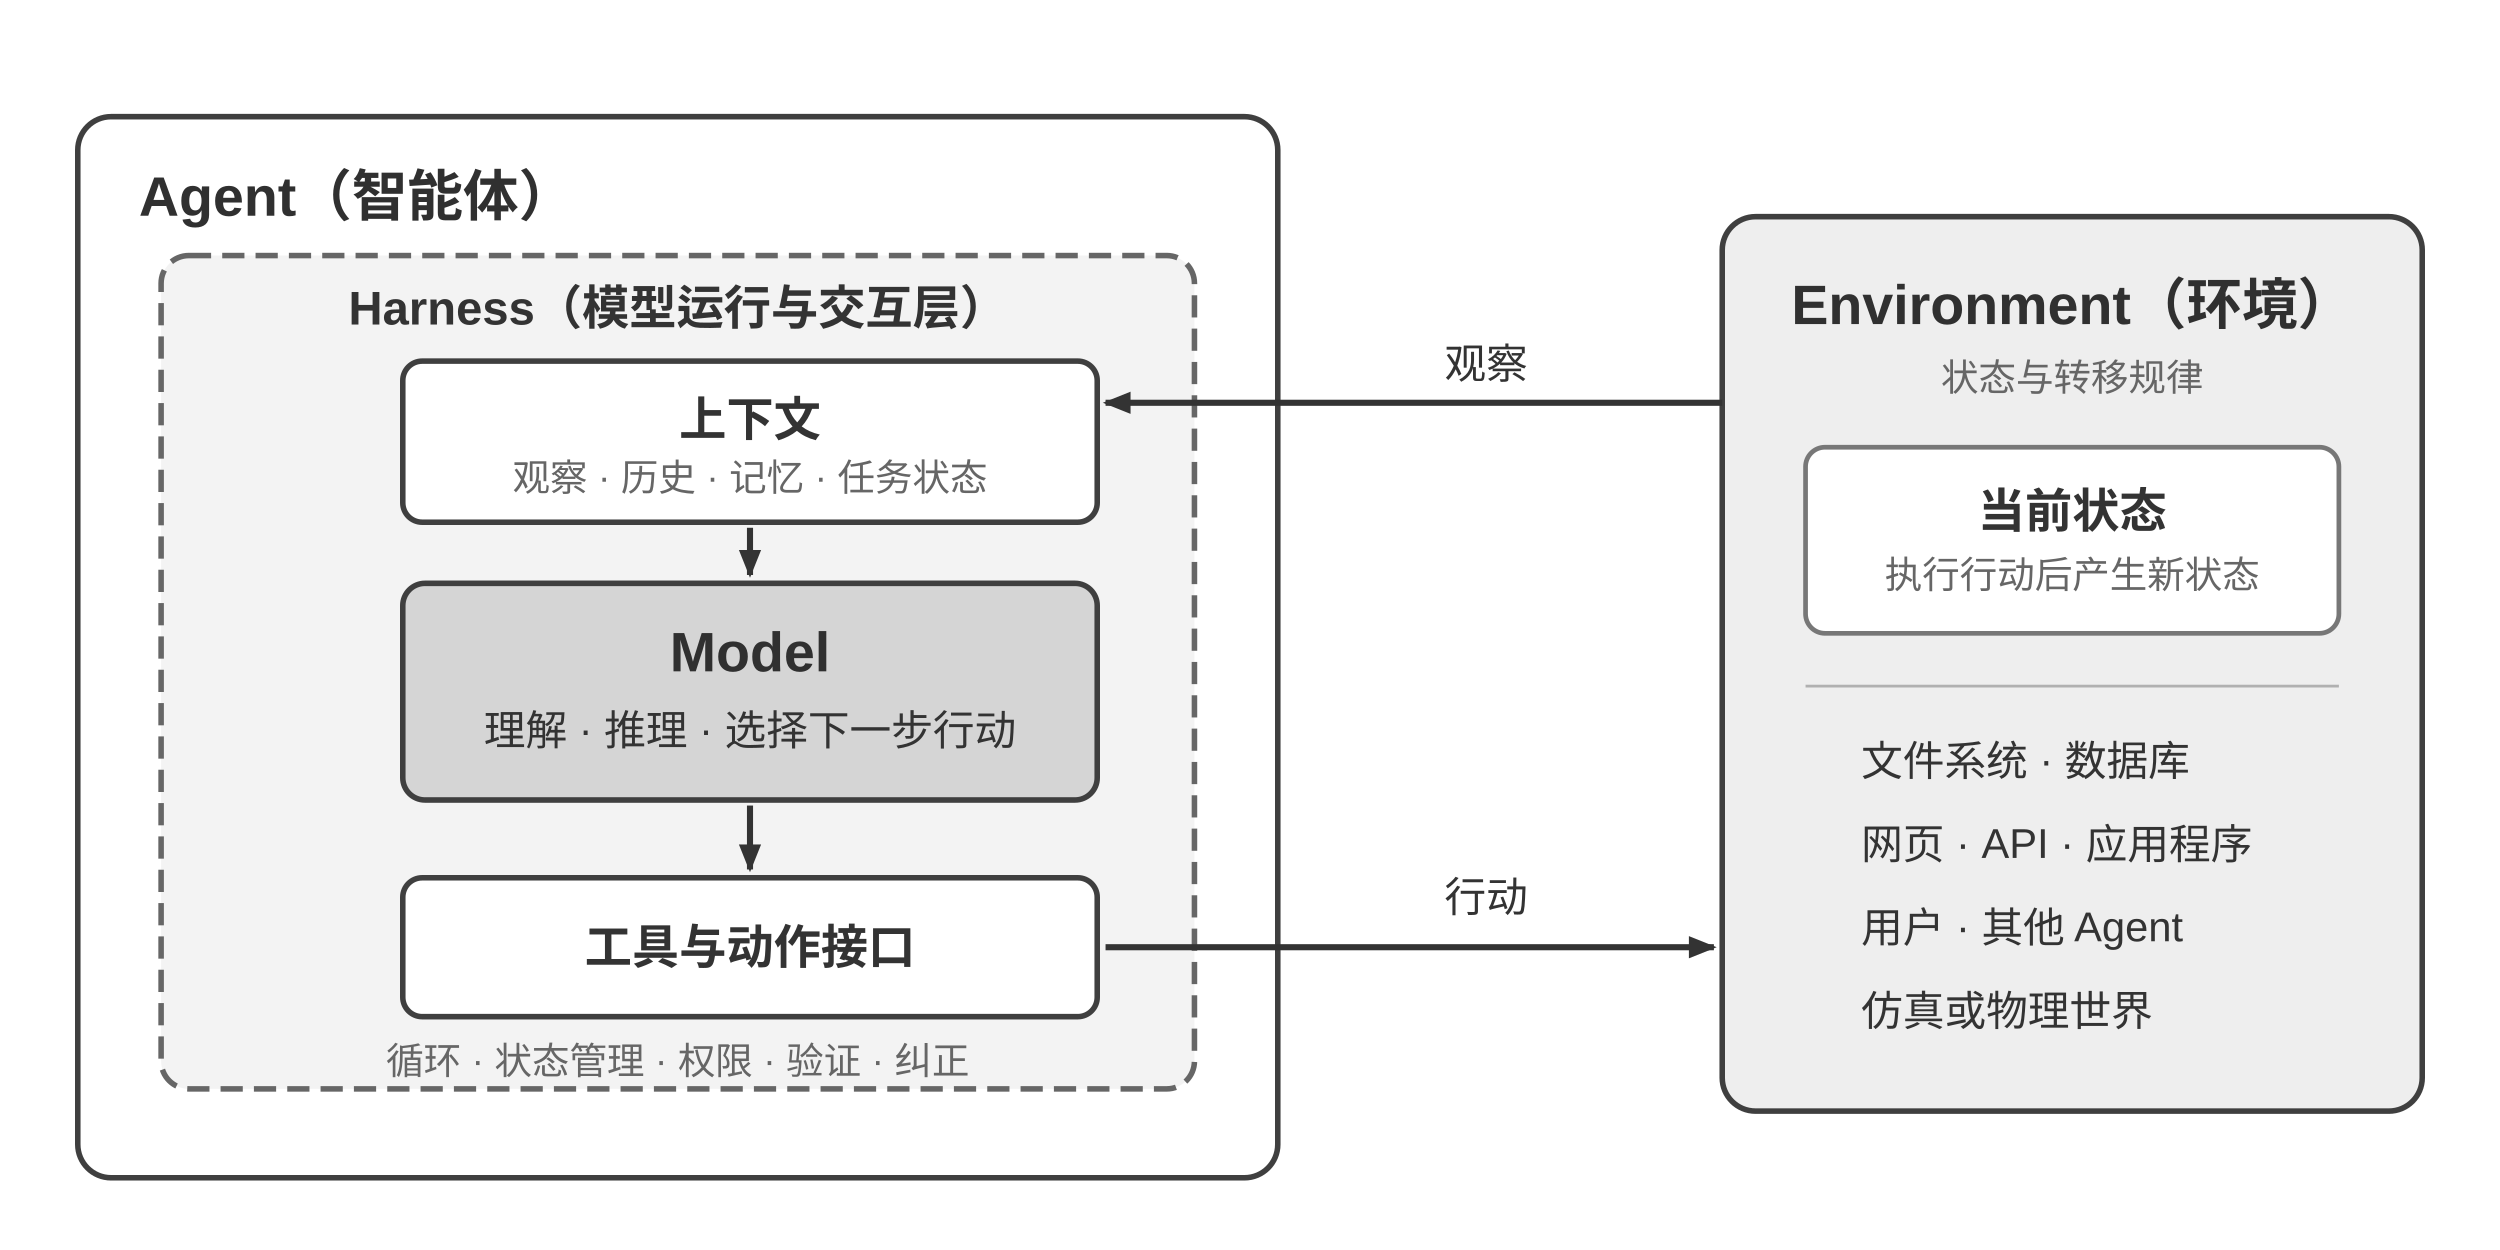
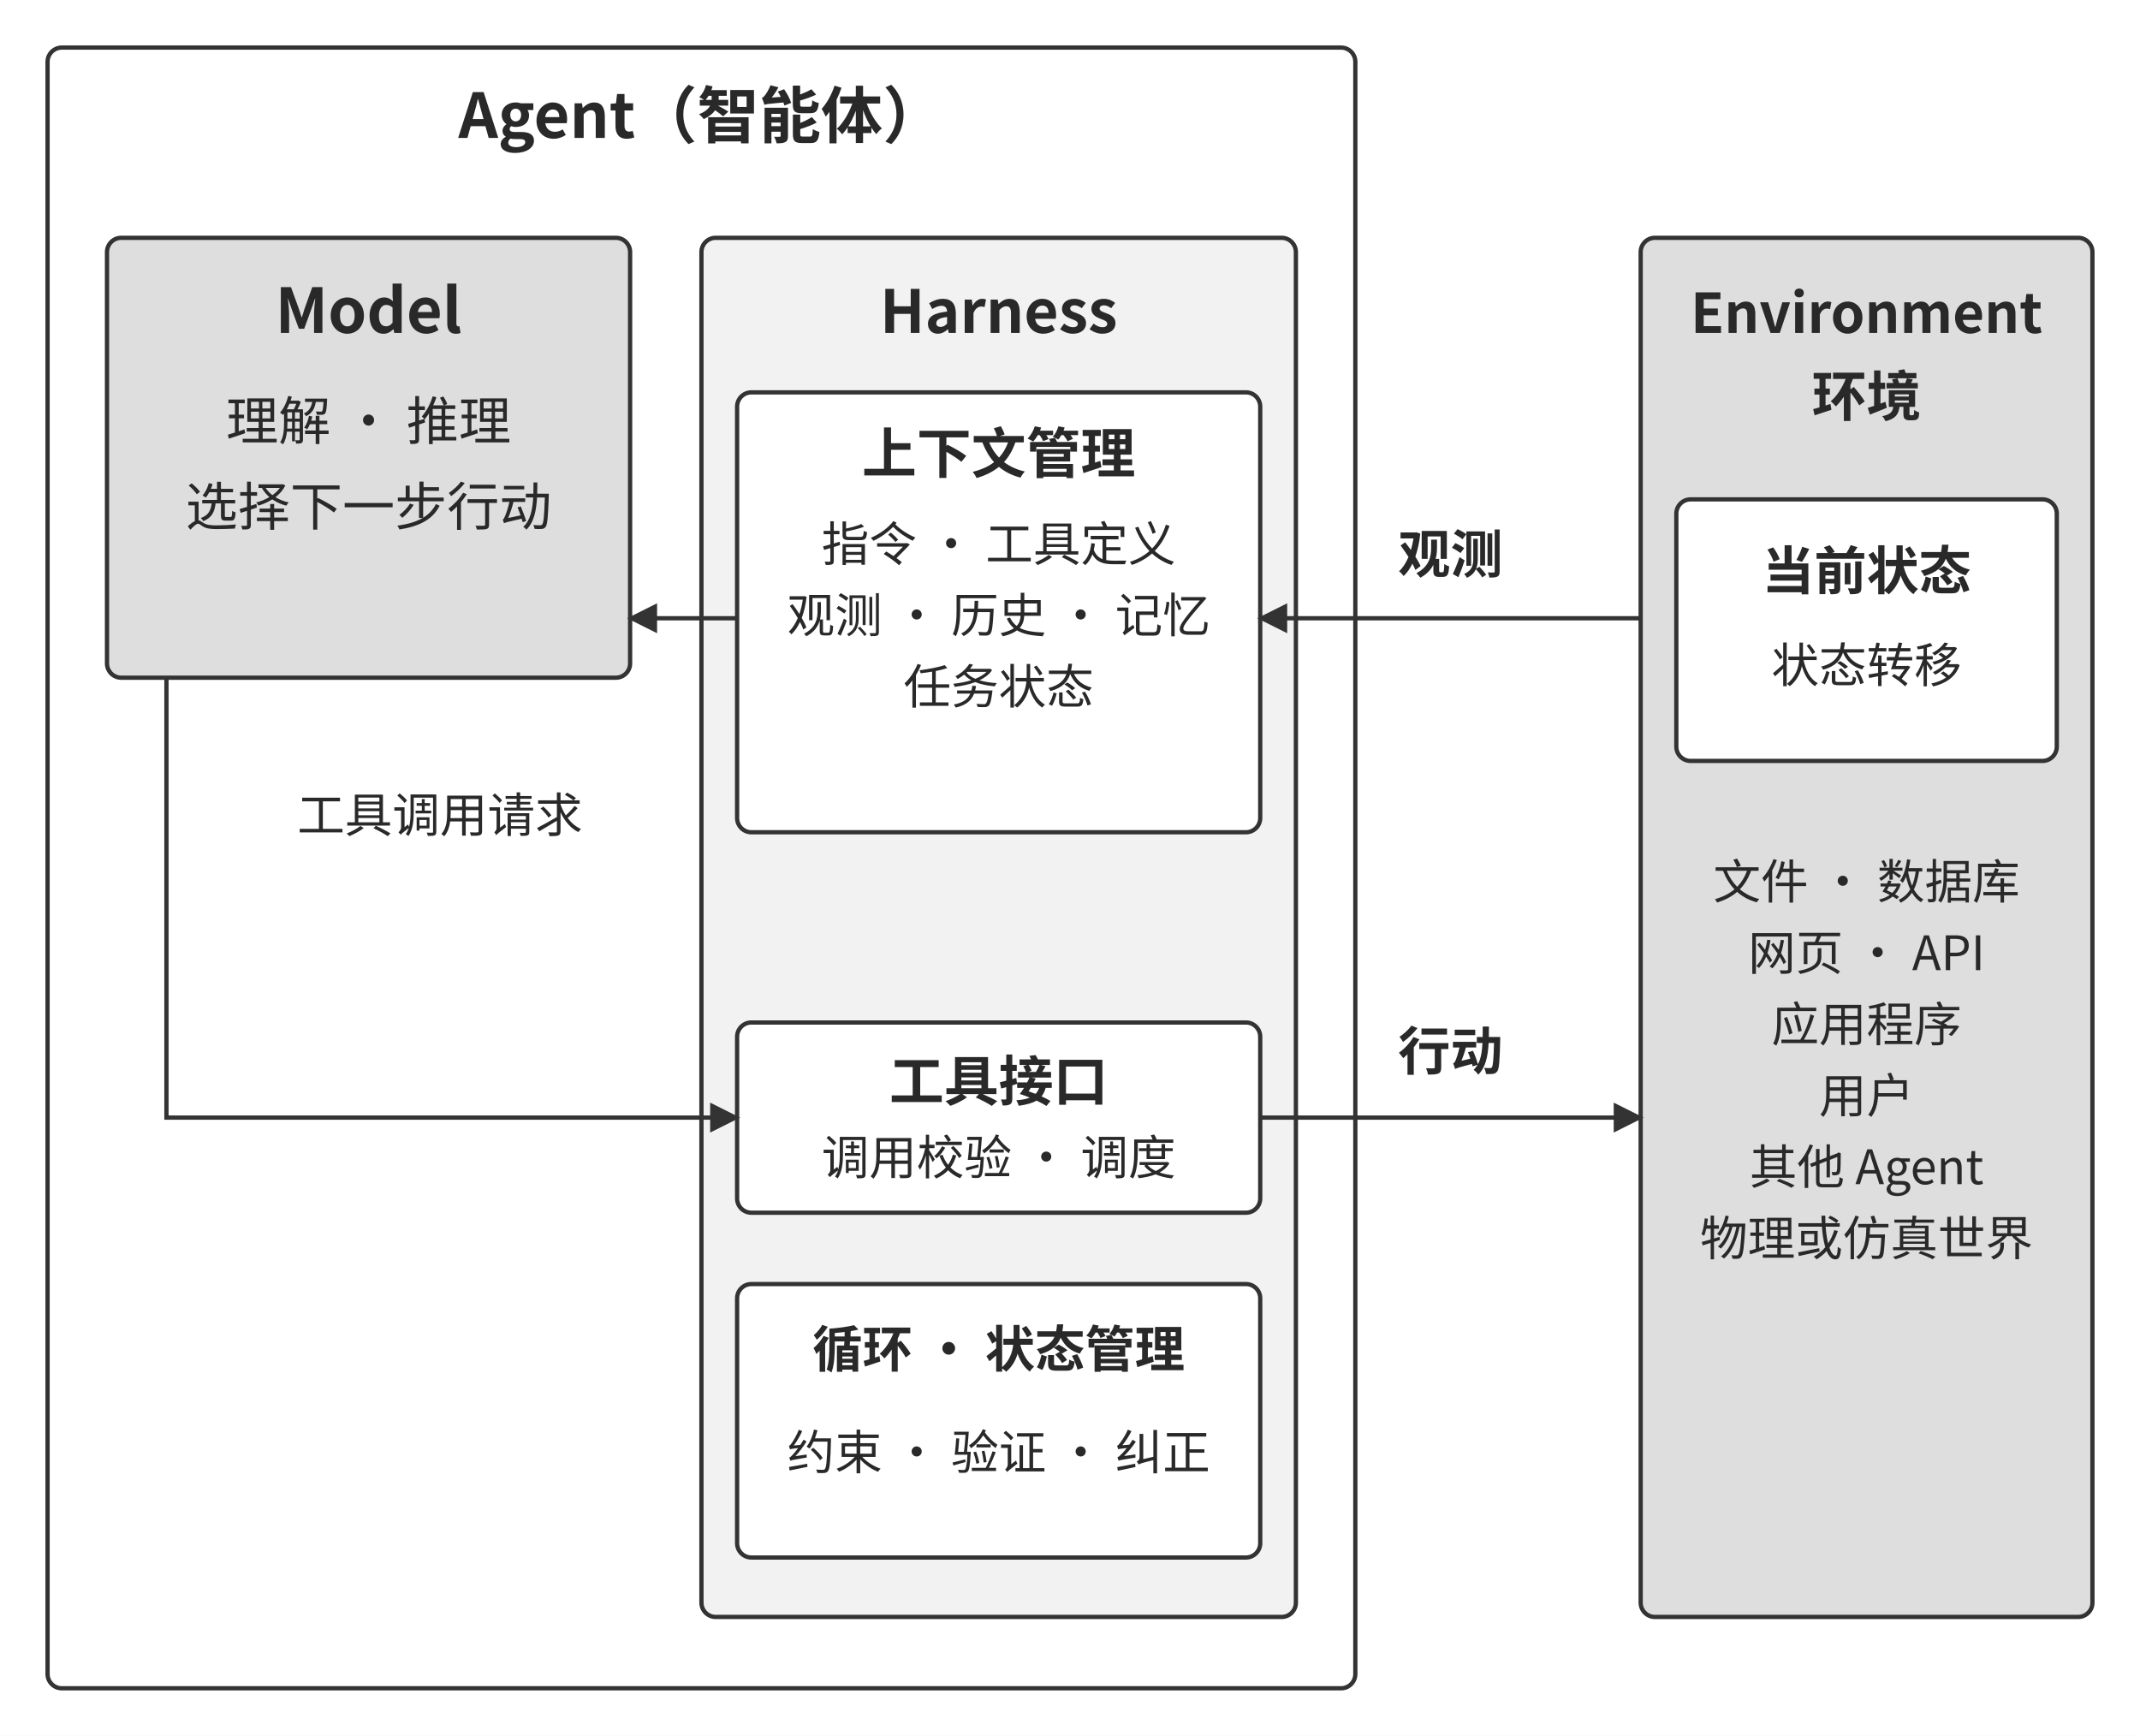
- <svg xmlns="http://www.w3.org/2000/svg" viewBox="0 0 900 450" width="900" height="450" role="img" aria-labelledby="title desc">
+ <svg xmlns="http://www.w3.org/2000/svg" width="150mm" height="121.67mm" viewBox="0 0 900 730" role="img" aria-labelledby="title desc">
  <defs>
-     <marker id="arrow-dark" markerWidth="10" markerHeight="8" refX="9" refY="4" orient="auto" markerUnits="userSpaceOnUse">
-       <polygon points="0 0, 10 4, 0 8" fill="#333333" />
+     <marker id="arrow" viewBox="0 0 10 10" refX="9" refY="5" markerWidth="7" markerHeight="7" orient="auto-start-reverse">
+       <path d="M0 0 L10 5 L0 10 Z" fill="#333333" />
    </marker>
-     <style>
-       .sans { font-family: Arial, "Helvetica Neue", Helvetica, "PingFang SC", "Microsoft YaHei", sans-serif; }
-       .heading { fill: #303030; font-size: 20px; font-weight: 700; }
-       .subheading { fill: #333333; font-size: 17px; font-weight: 700; }
-       .body { fill: #333333; font-size: 15px; }
-       .note { fill: #666666; font-size: 13.5px; }
-       .box { stroke: #3f3f3f; stroke-width: 2; }
-       .flow { fill: none; stroke: #333333; stroke-width: 2.2; marker-end: url(#arrow-dark); }
-     </style>
  </defs>
-   <rect width="900" height="500" fill="#ffffff" />
-   <rect class="box" x="28" y="42" width="432" height="382" rx="12" fill="#ffffff" />
-   <text class="sans heading" x="50" y="72" dominant-baseline="middle">Agent（智能体）</text>
-   <rect x="58" y="92" width="372" height="300" rx="10" fill="#f3f3f3" stroke="#666666" stroke-width="2" stroke-dasharray="8 4" />
-   <text class="sans subheading" x="244" y="112" text-anchor="middle" dominant-baseline="middle">Harness（模型运行与交互层）</text>
-   <rect class="box" x="145" y="130" width="250" height="58" rx="7" fill="#ffffff" />
-   <text class="sans subheading" x="270" y="151" text-anchor="middle" dominant-baseline="middle">上下文</text>
-   <text class="sans note" x="270" y="172" text-anchor="middle" dominant-baseline="middle">观察 · 历史 · 记忆 · 任务状态</text>
-   <line class="flow" x1="270" y1="190" x2="270" y2="207" />
-   <rect class="box" x="145" y="210" width="250" height="78" rx="8" fill="#d5d5d5" />
-   <text class="sans heading" x="270" y="236" text-anchor="middle" dominant-baseline="middle">Model</text>
-   <text class="sans body" x="270" y="263" text-anchor="middle" dominant-baseline="middle">理解 · 推理 · 选择下一步行动</text>
-   <line class="flow" x1="270" y1="290" x2="270" y2="313" />
-   <rect class="box" x="145" y="316" width="250" height="50" rx="7" fill="#ffffff" />
-   <text class="sans subheading" x="270" y="341" text-anchor="middle" dominant-baseline="middle">工具与动作接口</text>
-   <text class="sans note" x="244" y="382" text-anchor="middle" dominant-baseline="middle">循环 · 状态管理 · 权限 · 验证 · 纠正</text>
-   <rect class="box" x="620" y="78" width="252" height="322" rx="12" fill="#eeeeee" />
-   <text class="sans heading" x="746" y="111" text-anchor="middle" dominant-baseline="middle">Environment（环境）</text>
-   <text class="sans note" x="746" y="136" text-anchor="middle" dominant-baseline="middle">状态与转移规律</text>
-   <rect x="650" y="161" width="192" height="67" rx="7" fill="#ffffff" stroke="#777777" stroke-width="1.7" />
-   <text class="sans subheading" x="746" y="184" text-anchor="middle" dominant-baseline="middle">当前状态</text>
-   <text class="sans note" x="746" y="207" text-anchor="middle" dominant-baseline="middle">执行行动后产生新状态</text>
-   <line x1="650" y1="247" x2="842" y2="247" stroke="#b0b0b0" />
-   <text class="sans body" x="670" y="274" dominant-baseline="middle">文件系统 · 数据库</text>
-   <text class="sans body" x="670" y="304" dominant-baseline="middle">网页 · API · 应用程序</text>
-   <text class="sans body" x="670" y="334" dominant-baseline="middle">用户 · 其他 Agent</text>
-   <text class="sans body" x="670" y="364" dominant-baseline="middle">仿真或物理世界</text>
-   <path class="flow" d="M 620 145 H 398" />
-   <rect x="477" y="119" width="116" height="22" rx="4" fill="#ffffff" />
-   <text class="sans body" x="535" y="131" text-anchor="middle" dominant-baseline="middle">观察</text>
-   <path class="flow" d="M 398 341 H 617" />
-   <rect x="477" y="311" width="116" height="22" rx="4" fill="#ffffff" />
-   <text class="sans body" x="535" y="323" text-anchor="middle" dominant-baseline="middle">行动</text>
+   <rect width="900" height="730" fill="#ffffff" />
+   <rect x="20" y="20" width="550" height="690" rx="6" fill="#ffffff" stroke="#333333" stroke-width="1.8" />
+   <text x="295" y="58" text-anchor="middle" font-family="Noto Sans CJK SC,Source Han Sans CN,Microsoft YaHei,sans-serif" font-size="26" font-weight="700" fill="#292929">Agent（智能体）</text>
+   <rect x="45" y="100" width="220" height="185" rx="6" fill="#dedede" stroke="#333333" stroke-width="1.8" />
+   <text x="155" y="140" text-anchor="middle" font-family="Noto Sans CJK SC,Source Han Sans CN,Microsoft YaHei,sans-serif" font-size="26" font-weight="700" fill="#292929">Model</text>
+   <text x="155" y="185" text-anchor="middle" font-family="Noto Sans CJK SC,Source Han Sans CN,Microsoft YaHei,sans-serif" font-size="22" font-weight="400" fill="#292929">理解 · 推理</text>
+   <text x="155" y="221" text-anchor="middle" font-family="Noto Sans CJK SC,Source Han Sans CN,Microsoft YaHei,sans-serif" font-size="22" font-weight="400" fill="#292929">选择下一步行动</text>
+   <rect x="295" y="100" width="250" height="580" rx="6" fill="#f2f2f2" stroke="#333333" stroke-width="1.8" />
+   <text x="420" y="140" text-anchor="middle" font-family="Noto Sans CJK SC,Source Han Sans CN,Microsoft YaHei,sans-serif" font-size="25" font-weight="700" fill="#292929">Harness</text>
+   <rect x="310" y="165" width="220" height="185" rx="6" fill="#ffffff" stroke="#333333" stroke-width="1.8" />
+   <text x="420" y="199" text-anchor="middle" font-family="Noto Sans CJK SC,Source Han Sans CN,Microsoft YaHei,sans-serif" font-size="23" font-weight="700" fill="#292929">上下文管理</text>
+   <text x="420" y="236" text-anchor="middle" font-family="Noto Sans CJK SC,Source Han Sans CN,Microsoft YaHei,sans-serif" font-size="20" font-weight="400" fill="#292929">指令 · 工具定义</text>
+   <text x="420" y="266" text-anchor="middle" font-family="Noto Sans CJK SC,Source Han Sans CN,Microsoft YaHei,sans-serif" font-size="20" font-weight="400" fill="#292929">观测 · 历史 · 记忆</text>
+   <text x="420" y="296" text-anchor="middle" font-family="Noto Sans CJK SC,Source Han Sans CN,Microsoft YaHei,sans-serif" font-size="20" font-weight="400" fill="#292929">任务状态</text>
+   <rect x="310" y="430" width="220" height="80" rx="6" fill="#ffffff" stroke="#333333" stroke-width="1.8" />
+   <text x="420" y="463" text-anchor="middle" font-family="Noto Sans CJK SC,Source Han Sans CN,Microsoft YaHei,sans-serif" font-size="23" font-weight="700" fill="#292929">工具接口</text>
+   <text x="420" y="494" text-anchor="middle" font-family="Noto Sans CJK SC,Source Han Sans CN,Microsoft YaHei,sans-serif" font-size="20" font-weight="400" fill="#292929">调用校验 · 调度</text>
+   <rect x="310" y="540" width="220" height="115" rx="6" fill="#ffffff" stroke="#333333" stroke-width="1.8" />
+   <text x="420" y="575" text-anchor="middle" font-family="Noto Sans CJK SC,Source Han Sans CN,Microsoft YaHei,sans-serif" font-size="21" font-weight="700" fill="#292929">循环 · 状态管理</text>
+   <text x="420" y="618" text-anchor="middle" font-family="Noto Sans CJK SC,Source Han Sans CN,Microsoft YaHei,sans-serif" font-size="20" font-weight="400" fill="#292929">约束 · 验证 · 纠正</text>
+   <path d="M 310 260 L 265 260" fill="none" stroke="#333333" stroke-width="1.8" marker-end="url(#arrow)" />
+   <text x="185" y="350" text-anchor="middle" font-family="Noto Sans CJK SC,Source Han Sans CN,Microsoft YaHei,sans-serif" font-size="20" font-weight="400" fill="#292929">工具调用请求</text>
+   <path d="M 70 285 L 70 470 L 310 470" fill="none" stroke="#333333" stroke-width="1.8" marker-end="url(#arrow)" />
+   <rect x="690" y="100" width="190" height="580" rx="6" fill="#dedede" stroke="#333333" stroke-width="1.8" />
+   <text x="785" y="140" text-anchor="middle" font-family="Noto Sans CJK SC,Source Han Sans CN,Microsoft YaHei,sans-serif" font-size="23" font-weight="700" fill="#292929">Environment</text>
+   <text x="785" y="175" text-anchor="middle" font-family="Noto Sans CJK SC,Source Han Sans CN,Microsoft YaHei,sans-serif" font-size="23" font-weight="700" fill="#292929">环境</text>
+   <rect x="705" y="210" width="160" height="110" rx="6" fill="#ffffff" stroke="#333333" stroke-width="1.8" />
+   <text x="785" y="248" text-anchor="middle" font-family="Noto Sans CJK SC,Source Han Sans CN,Microsoft YaHei,sans-serif" font-size="22" font-weight="700" fill="#292929">当前状态</text>
+   <text x="785" y="287" text-anchor="middle" font-family="Noto Sans CJK SC,Source Han Sans CN,Microsoft YaHei,sans-serif" font-size="20" font-weight="400" fill="#292929">状态转移</text>
+   <text x="785" y="378" text-anchor="middle" font-family="Noto Sans CJK SC,Source Han Sans CN,Microsoft YaHei,sans-serif" font-size="20" font-weight="400" fill="#292929">文件 · 数据库</text>
+   <text x="785" y="408" text-anchor="middle" font-family="Noto Sans CJK SC,Source Han Sans CN,Microsoft YaHei,sans-serif" font-size="20" font-weight="400" fill="#292929">网页 · API</text>
+   <text x="785" y="438" text-anchor="middle" font-family="Noto Sans CJK SC,Source Han Sans CN,Microsoft YaHei,sans-serif" font-size="20" font-weight="400" fill="#292929">应用程序</text>
+   <text x="785" y="468" text-anchor="middle" font-family="Noto Sans CJK SC,Source Han Sans CN,Microsoft YaHei,sans-serif" font-size="20" font-weight="400" fill="#292929">用户</text>
+   <text x="785" y="498" text-anchor="middle" font-family="Noto Sans CJK SC,Source Han Sans CN,Microsoft YaHei,sans-serif" font-size="20" font-weight="400" fill="#292929">其他 Agent</text>
+   <text x="785" y="528" text-anchor="middle" font-family="Noto Sans CJK SC,Source Han Sans CN,Microsoft YaHei,sans-serif" font-size="20" font-weight="400" fill="#292929">物理或仿真世界</text>
+   <path d="M 690 260 L 530 260" fill="none" stroke="#333333" stroke-width="1.8" marker-end="url(#arrow)" />
+   <text x="610" y="241" text-anchor="middle" font-family="Noto Sans CJK SC,Source Han Sans CN,Microsoft YaHei,sans-serif" font-size="22" font-weight="700" fill="#292929">观测</text>
+   <path d="M 530 470 L 690 470" fill="none" stroke="#333333" stroke-width="1.8" marker-end="url(#arrow)" />
+   <text x="610" y="450" text-anchor="middle" font-family="Noto Sans CJK SC,Source Han Sans CN,Microsoft YaHei,sans-serif" font-size="22" font-weight="700" fill="#292929">行动</text>
</svg>
